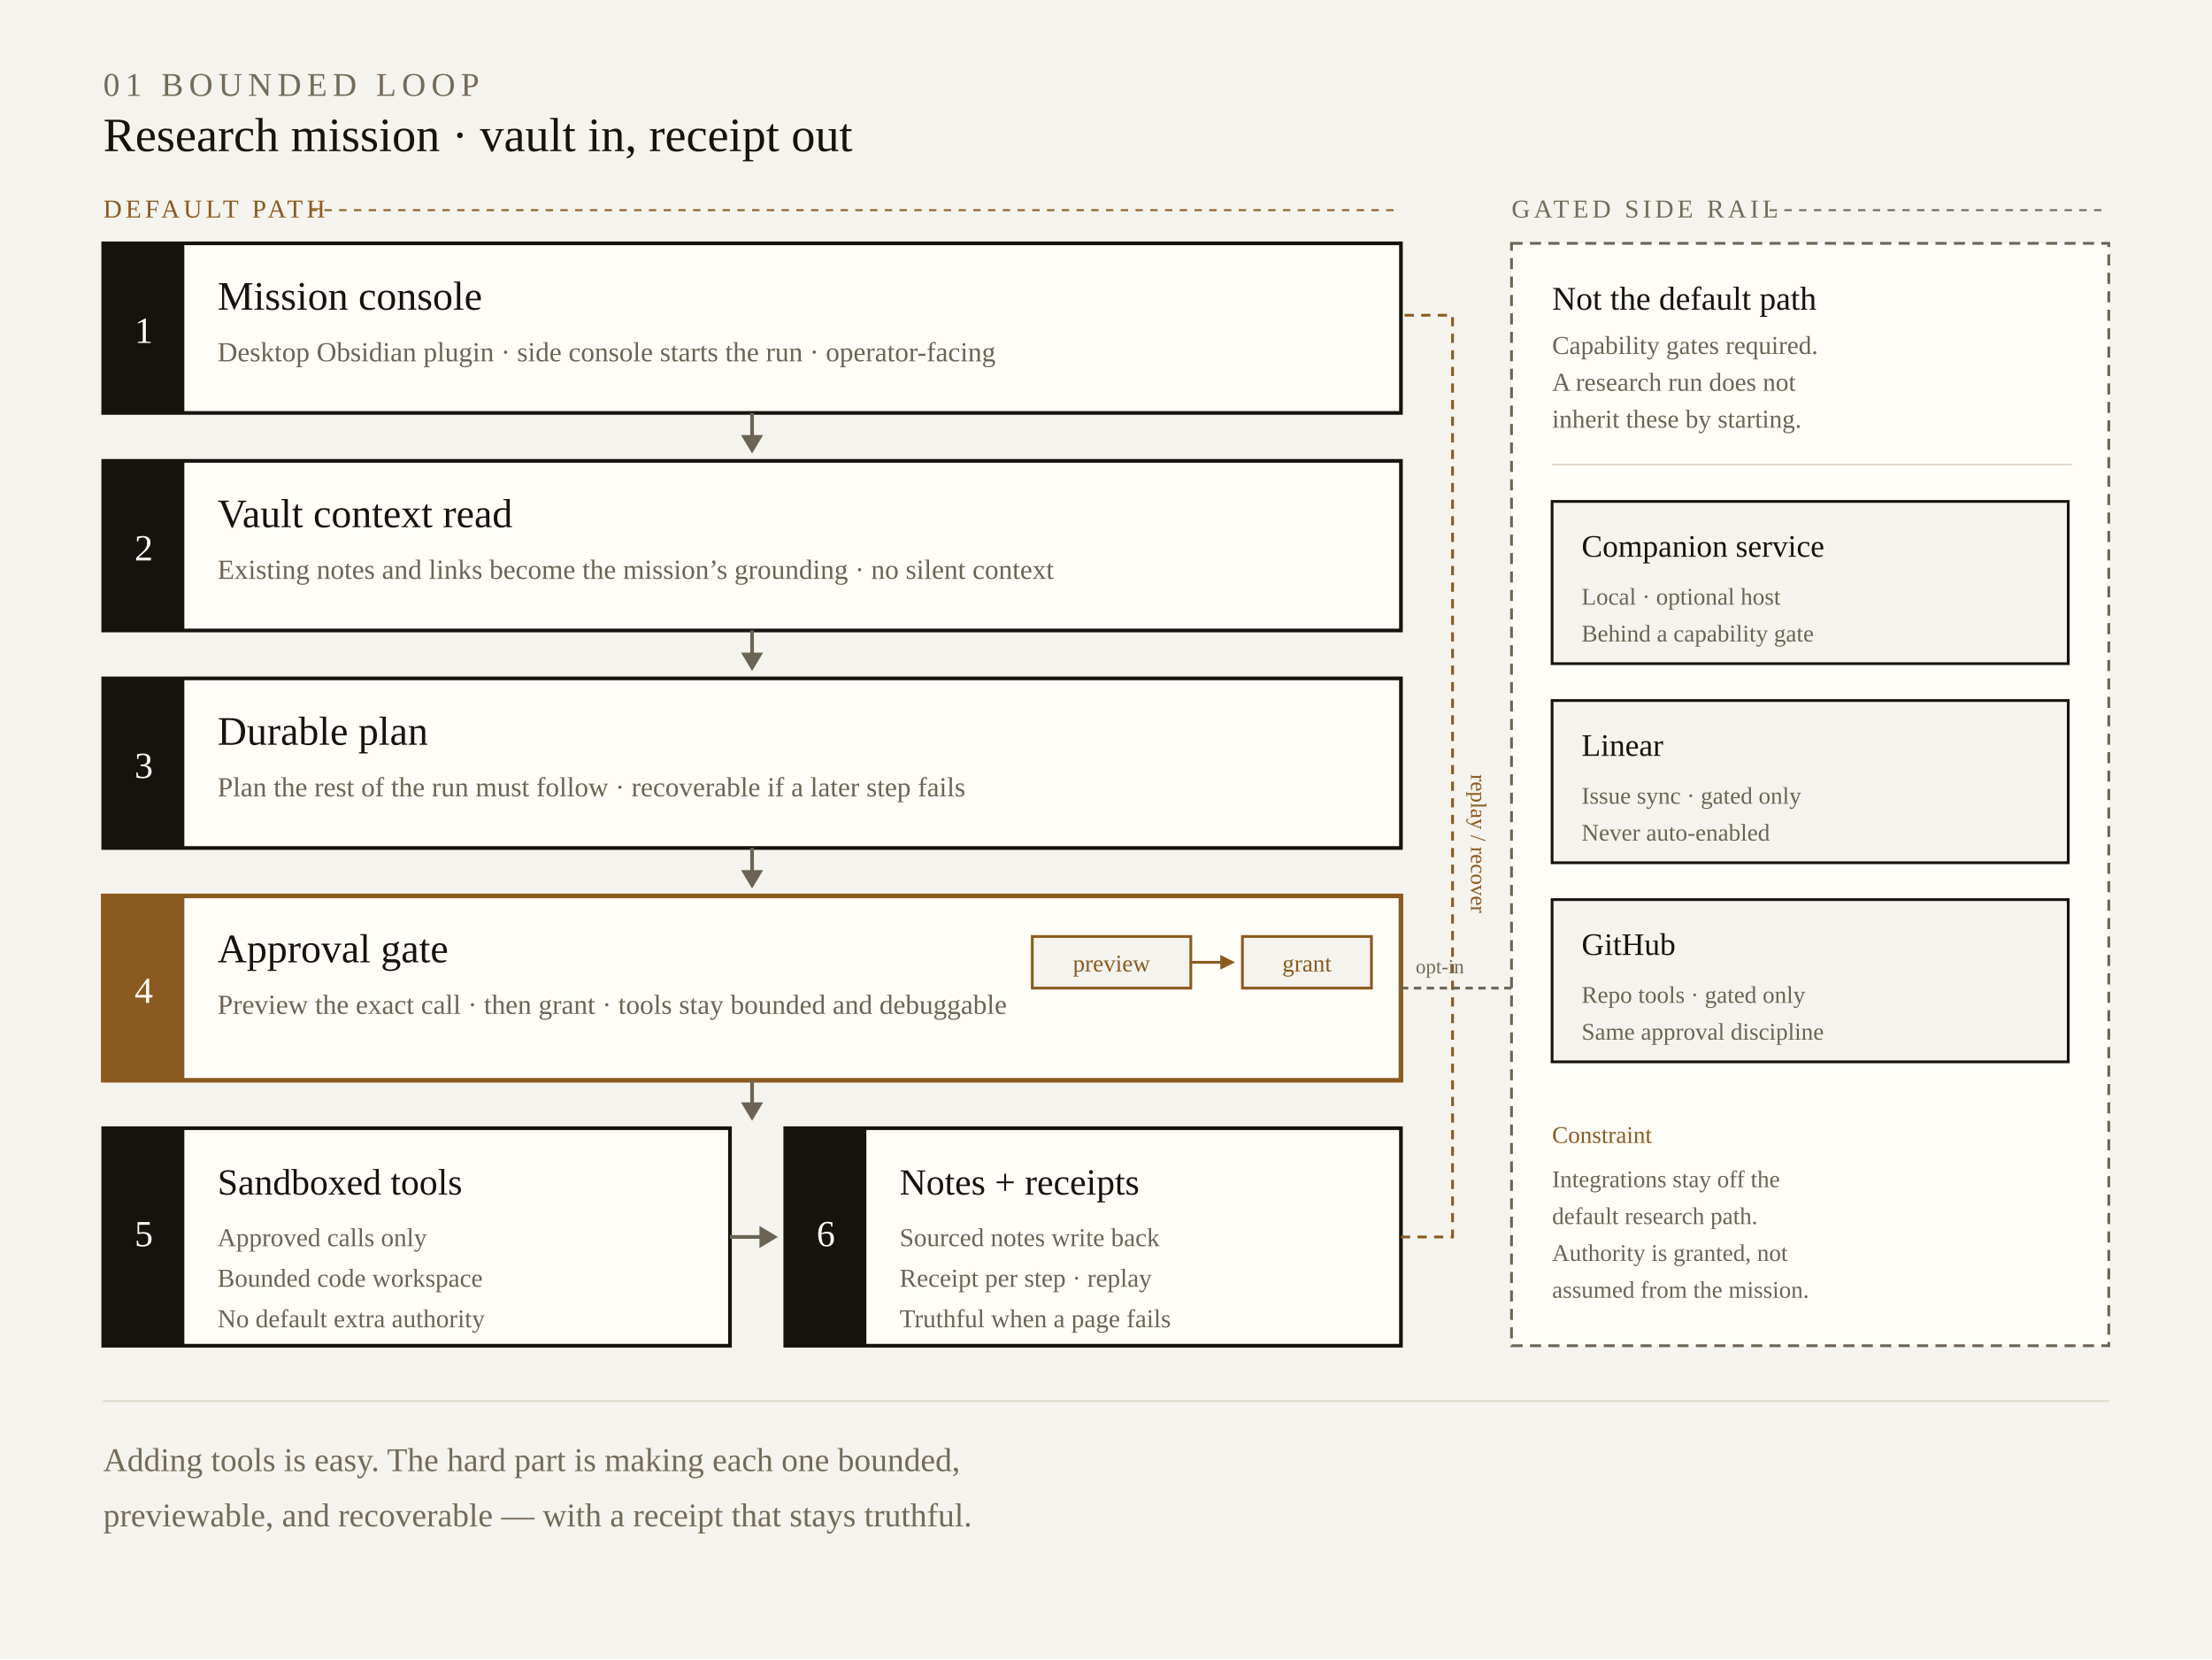
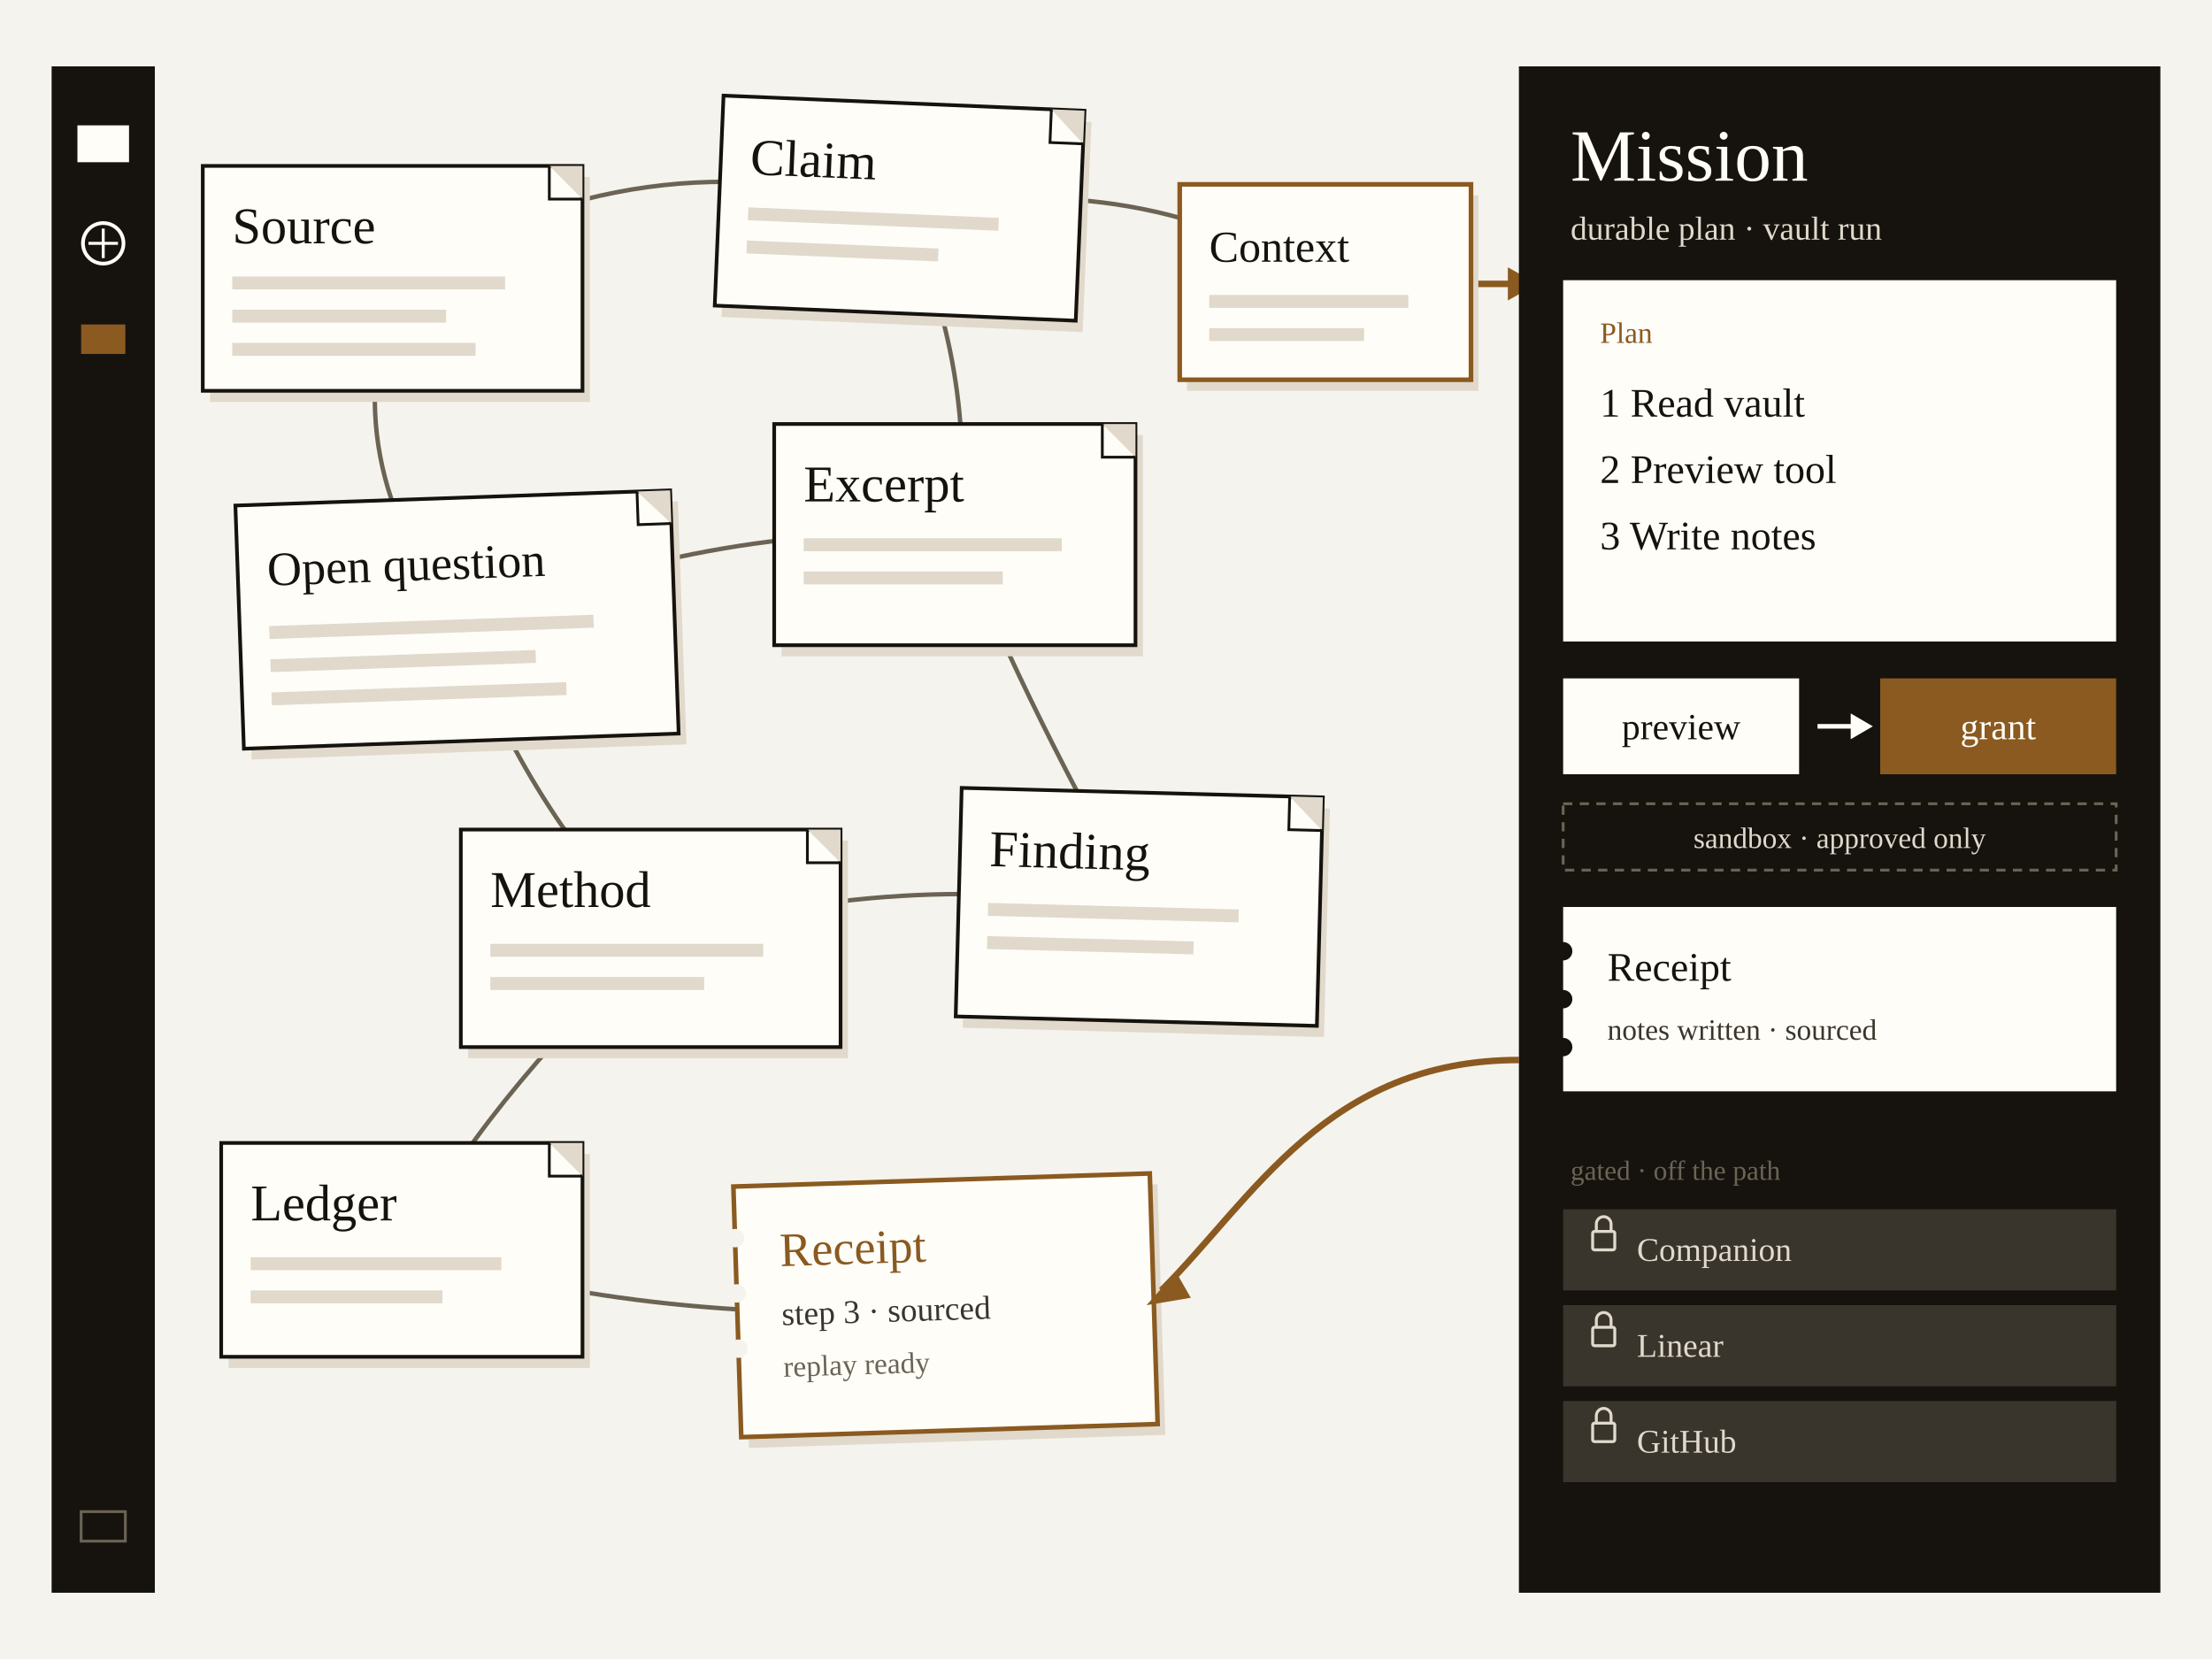
<svg xmlns="http://www.w3.org/2000/svg" viewBox="0 0 1200 900" role="img" aria-labelledby="ora-title ora-desc">
  <rect width="1200" height="900" fill="#f5f3ed" />
-   <text x="56" y="52" fill="#736b5a" font-family="Georgia, 'Times New Roman', serif" font-size="18" letter-spacing="3">01  BOUNDED LOOP</text>
-   <text x="56" y="82" fill="#16130e" font-family="Georgia, 'Times New Roman', serif" font-size="26">Research mission · vault in, receipt out</text>
-   <text x="56" y="118" fill="#8a5a20" font-family="Georgia, 'Times New Roman', serif" font-size="14" letter-spacing="2">DEFAULT PATH</text>
-   <line x1="168" y1="114" x2="760" y2="114" stroke="#8a5a20" stroke-width="1" stroke-dasharray="4 4" />
-   <text x="820" y="118" fill="#736b5a" font-family="Georgia, 'Times New Roman', serif" font-size="14" letter-spacing="2">GATED SIDE RAIL</text>
-   <line x1="960" y1="114" x2="1144" y2="114" stroke="#6b6455" stroke-width="1" stroke-dasharray="4 4" />
-   <rect x="56" y="132" width="704" height="92" fill="#fffdf8" stroke="#16130e" stroke-width="2" />
-   <rect x="56" y="132" width="44" height="92" fill="#16130e" />
-   <text x="78" y="186" text-anchor="middle" fill="#fffdf8" font-family="Georgia, 'Times New Roman', serif" font-size="20">1</text>
-   <text x="118" y="168" fill="#16130e" font-family="Georgia, 'Times New Roman', serif" font-size="22">Mission console</text>
-   <text x="118" y="196" fill="#6b6455" font-family="Georgia, 'Times New Roman', serif" font-size="15">Desktop Obsidian plugin · side console starts the run · operator-facing</text>
-   <path d="M408 224 v14" fill="none" stroke="#6b6455" stroke-width="2" />
-   <polygon points="408,246 402,236 414,236" fill="#6b6455" />
-   <rect x="56" y="250" width="704" height="92" fill="#fffdf8" stroke="#16130e" stroke-width="2" />
-   <rect x="56" y="250" width="44" height="92" fill="#16130e" />
-   <text x="78" y="304" text-anchor="middle" fill="#fffdf8" font-family="Georgia, 'Times New Roman', serif" font-size="20">2</text>
-   <text x="118" y="286" fill="#16130e" font-family="Georgia, 'Times New Roman', serif" font-size="22">Vault context read</text>
-   <text x="118" y="314" fill="#6b6455" font-family="Georgia, 'Times New Roman', serif" font-size="15">Existing notes and links become the mission’s grounding · no silent context</text>
-   <path d="M408 342 v14" fill="none" stroke="#6b6455" stroke-width="2" />
-   <polygon points="408,364 402,354 414,354" fill="#6b6455" />
-   <rect x="56" y="368" width="704" height="92" fill="#fffdf8" stroke="#16130e" stroke-width="2" />
-   <rect x="56" y="368" width="44" height="92" fill="#16130e" />
-   <text x="78" y="422" text-anchor="middle" fill="#fffdf8" font-family="Georgia, 'Times New Roman', serif" font-size="20">3</text>
-   <text x="118" y="404" fill="#16130e" font-family="Georgia, 'Times New Roman', serif" font-size="22">Durable plan</text>
-   <text x="118" y="432" fill="#6b6455" font-family="Georgia, 'Times New Roman', serif" font-size="15">Plan the rest of the run must follow · recoverable if a later step fails</text>
-   <path d="M408 460 v14" fill="none" stroke="#6b6455" stroke-width="2" />
-   <polygon points="408,482 402,472 414,472" fill="#6b6455" />
-   <rect x="56" y="486" width="704" height="100" fill="#fffdf8" stroke="#8a5a20" stroke-width="2.5" />
-   <rect x="56" y="486" width="44" height="100" fill="#8a5a20" />
-   <text x="78" y="544" text-anchor="middle" fill="#fffdf8" font-family="Georgia, 'Times New Roman', serif" font-size="20">4</text>
-   <text x="118" y="522" fill="#16130e" font-family="Georgia, 'Times New Roman', serif" font-size="22">Approval gate</text>
-   <text x="118" y="550" fill="#6b6455" font-family="Georgia, 'Times New Roman', serif" font-size="15">Preview the exact call · then grant · tools stay bounded and debuggable</text>
-   <rect x="560" y="508" width="86" height="28" fill="#f5f3ed" stroke="#8a5a20" stroke-width="1.5" />
-   <text x="603" y="527" text-anchor="middle" fill="#8a5a20" font-family="Georgia, 'Times New Roman', serif" font-size="13">preview</text>
-   <path d="M646 522 h18" fill="none" stroke="#8a5a20" stroke-width="1.5" />
-   <polygon points="670,522 662,518 662,526" fill="#8a5a20" />
-   <rect x="674" y="508" width="70" height="28" fill="#f5f3ed" stroke="#8a5a20" stroke-width="1.5" />
-   <text x="709" y="527" text-anchor="middle" fill="#8a5a20" font-family="Georgia, 'Times New Roman', serif" font-size="13">grant</text>
-   <path d="M408 586 v14" fill="none" stroke="#6b6455" stroke-width="2" />
-   <polygon points="408,608 402,598 414,598" fill="#6b6455" />
-   <rect x="56" y="612" width="340" height="118" fill="#fffdf8" stroke="#16130e" stroke-width="2" />
-   <rect x="56" y="612" width="44" height="118" fill="#16130e" />
-   <text x="78" y="676" text-anchor="middle" fill="#fffdf8" font-family="Georgia, 'Times New Roman', serif" font-size="20">5</text>
-   <text x="118" y="648" fill="#16130e" font-family="Georgia, 'Times New Roman', serif" font-size="20">Sandboxed tools</text>
-   <text x="118" y="676" fill="#6b6455" font-family="Georgia, 'Times New Roman', serif" font-size="14">Approved calls only</text>
-   <text x="118" y="698" fill="#6b6455" font-family="Georgia, 'Times New Roman', serif" font-size="14">Bounded code workspace</text>
-   <text x="118" y="720" fill="#6b6455" font-family="Georgia, 'Times New Roman', serif" font-size="14">No default extra authority</text>
-   <path d="M396 671 h18" fill="none" stroke="#6b6455" stroke-width="2" />
-   <polygon points="422,671 412,665 412,677" fill="#6b6455" />
-   <rect x="426" y="612" width="334" height="118" fill="#fffdf8" stroke="#16130e" stroke-width="2" />
-   <rect x="426" y="612" width="44" height="118" fill="#16130e" />
-   <text x="448" y="676" text-anchor="middle" fill="#fffdf8" font-family="Georgia, 'Times New Roman', serif" font-size="20">6</text>
-   <text x="488" y="648" fill="#16130e" font-family="Georgia, 'Times New Roman', serif" font-size="20">Notes + receipts</text>
-   <text x="488" y="676" fill="#6b6455" font-family="Georgia, 'Times New Roman', serif" font-size="14">Sourced notes write back</text>
-   <text x="488" y="698" fill="#6b6455" font-family="Georgia, 'Times New Roman', serif" font-size="14">Receipt per step · replay</text>
-   <text x="488" y="720" fill="#6b6455" font-family="Georgia, 'Times New Roman', serif" font-size="14">Truthful when a page fails</text>
-   <path d="M760 671 h28 v-500 h-28" fill="none" stroke="#8a5a20" stroke-width="1.5" stroke-dasharray="5 4" />
-   <text x="798" y="420" fill="#8a5a20" font-family="Georgia, 'Times New Roman', serif" font-size="12" transform="rotate(90 798 420)">replay / recover</text>
-   <rect x="820" y="132" width="324" height="598" fill="#fffdf8" stroke="#6b6455" stroke-width="1.5" stroke-dasharray="6 4" />
-   <text x="842" y="168" fill="#16130e" font-family="Georgia, 'Times New Roman', serif" font-size="18">Not the default path</text>
-   <text x="842" y="192" fill="#6b6455" font-family="Georgia, 'Times New Roman', serif" font-size="14">Capability gates required.</text>
-   <text x="842" y="212" fill="#6b6455" font-family="Georgia, 'Times New Roman', serif" font-size="14">A research run does not</text>
-   <text x="842" y="232" fill="#6b6455" font-family="Georgia, 'Times New Roman', serif" font-size="14">inherit these by starting.</text>
-   <line x1="842" y1="252" x2="1124" y2="252" stroke="#e0d9cc" stroke-width="1" />
-   <rect x="842" y="272" width="280" height="88" fill="#f5f3ed" stroke="#16130e" stroke-width="1.5" />
-   <text x="858" y="302" fill="#16130e" font-family="Georgia, 'Times New Roman', serif" font-size="17">Companion service</text>
-   <text x="858" y="328" fill="#6b6455" font-family="Georgia, 'Times New Roman', serif" font-size="13">Local · optional host</text>
-   <text x="858" y="348" fill="#6b6455" font-family="Georgia, 'Times New Roman', serif" font-size="13">Behind a capability gate</text>
-   <rect x="842" y="380" width="280" height="88" fill="#f5f3ed" stroke="#16130e" stroke-width="1.5" />
-   <text x="858" y="410" fill="#16130e" font-family="Georgia, 'Times New Roman', serif" font-size="17">Linear</text>
-   <text x="858" y="436" fill="#6b6455" font-family="Georgia, 'Times New Roman', serif" font-size="13">Issue sync · gated only</text>
-   <text x="858" y="456" fill="#6b6455" font-family="Georgia, 'Times New Roman', serif" font-size="13">Never auto-enabled</text>
-   <rect x="842" y="488" width="280" height="88" fill="#f5f3ed" stroke="#16130e" stroke-width="1.5" />
-   <text x="858" y="518" fill="#16130e" font-family="Georgia, 'Times New Roman', serif" font-size="17">GitHub</text>
-   <text x="858" y="544" fill="#6b6455" font-family="Georgia, 'Times New Roman', serif" font-size="13">Repo tools · gated only</text>
-   <text x="858" y="564" fill="#6b6455" font-family="Georgia, 'Times New Roman', serif" font-size="13">Same approval discipline</text>
-   <text x="842" y="620" fill="#8a5a20" font-family="Georgia, 'Times New Roman', serif" font-size="13">Constraint</text>
-   <text x="842" y="644" fill="#6b6455" font-family="Georgia, 'Times New Roman', serif" font-size="13">Integrations stay off the</text>
-   <text x="842" y="664" fill="#6b6455" font-family="Georgia, 'Times New Roman', serif" font-size="13">default research path.</text>
-   <text x="842" y="684" fill="#6b6455" font-family="Georgia, 'Times New Roman', serif" font-size="13">Authority is granted, not</text>
-   <text x="842" y="704" fill="#6b6455" font-family="Georgia, 'Times New Roman', serif" font-size="13">assumed from the mission.</text>
-   <path d="M760 536 h60" fill="none" stroke="#6b6455" stroke-width="1.5" stroke-dasharray="4 3" />
-   <text x="768" y="528" fill="#736b5a" font-family="Georgia, 'Times New Roman', serif" font-size="11">opt-in</text>
-   <line x1="56" y1="760" x2="1144" y2="760" stroke="#e0d9cc" stroke-width="1" />
-   <text x="56" y="798" fill="#736b5a" font-family="Georgia, 'Times New Roman', serif" font-size="18">Adding tools is easy. The hard part is making each one bounded,</text>
-   <text x="56" y="828" fill="#736b5a" font-family="Georgia, 'Times New Roman', serif" font-size="18">previewable, and recoverable — with a receipt that stays truthful.</text>
+   <rect x="28" y="36" width="56" height="828" fill="#16130e" />
+   <rect x="42" y="68" width="28" height="20" fill="#fffdf8" />
+   <circle cx="56" cy="132" r="11" fill="none" stroke="#fffdf8" stroke-width="2" />
+   <path d="M48 132 h16 M56 124 v16" stroke="#fffdf8" stroke-width="1.6" />
+   <rect x="44" y="176" width="24" height="16" fill="#8a5a20" />
+   <rect x="44" y="820" width="24" height="16" fill="none" stroke="#6b6455" stroke-width="1.5" />
+   <g fill="none" stroke="#6b6455" stroke-width="2.4">
+     <path d="M215 152 Q 350 70 490 114" />
+     <path d="M215 152 Q 180 250 250 338" />
+     <path d="M490 114 Q 530 200 520 292" />
+     <path d="M490 114 Q 620 90 720 154" />
+     <path d="M250 338 Q 280 430 355 510" />
+     <path d="M520 292 Q 560 390 620 494" />
+     <path d="M250 338 Q 400 280 520 292" />
+     <path d="M355 510 Q 490 470 620 494" />
+     <path d="M355 510 Q 260 600 220 679" />
+     <path d="M220 679 Q 360 720 515 710" />
+   </g>
+   <path d="M800 154 H820" fill="none" stroke="#8a5a20" stroke-width="3.5" />
+   <polygon points="834,154 818,145 818,163" fill="#8a5a20" />
+   <g>
+     <rect x="114" y="96" width="206" height="122" fill="#e0d9cc" />
+     <rect x="110" y="90" width="206" height="122" fill="#fffdf8" stroke="#16130e" stroke-width="2" />
+     <polygon points="298,90 316,90 316,108" fill="#e0d9cc" />
+     <path d="M298 90 L298 108 L316 108" fill="none" stroke="#16130e" stroke-width="1.5" />
+     <text x="126" y="132" fill="#16130e" font-family="Georgia, 'Times New Roman', serif" font-size="28">Source</text>
+     <rect x="126" y="150" width="148" height="7" fill="#e0d9cc" />
+     <rect x="126" y="168" width="116" height="7" fill="#e0d9cc" />
+     <rect x="126" y="186" width="132" height="7" fill="#e0d9cc" />
+   </g>
+   <g transform="rotate(2.4 490 114)">
+     <rect x="394" y="62" width="196" height="114" fill="#e0d9cc" />
+     <rect x="390" y="56" width="196" height="114" fill="#fffdf8" stroke="#16130e" stroke-width="2" />
+     <polygon points="568,56 586,56 586,74" fill="#e0d9cc" />
+     <path d="M568 56 L568 74 L586 74" fill="none" stroke="#16130e" stroke-width="1.5" />
+     <text x="406" y="98" fill="#16130e" font-family="Georgia, 'Times New Roman', serif" font-size="28">Claim</text>
+     <rect x="406" y="116" width="136" height="7" fill="#e0d9cc" />
+     <rect x="406" y="134" width="104" height="7" fill="#e0d9cc" />
+   </g>
+   <g>
+     <rect x="644" y="106" width="158" height="106" fill="#e0d9cc" />
+     <rect x="640" y="100" width="158" height="106" fill="#fffdf8" stroke="#8a5a20" stroke-width="2.5" />
+     <text x="656" y="142" fill="#16130e" font-family="Georgia, 'Times New Roman', serif" font-size="24">Context</text>
+     <rect x="656" y="160" width="108" height="7" fill="#e0d9cc" />
+     <rect x="656" y="178" width="84" height="7" fill="#e0d9cc" />
+   </g>
+   <g transform="rotate(-2 250 338)">
+     <rect x="134" y="276" width="236" height="132" fill="#e0d9cc" />
+     <rect x="130" y="270" width="236" height="132" fill="#fffdf8" stroke="#16130e" stroke-width="2" />
+     <polygon points="348,270 366,270 366,288" fill="#e0d9cc" />
+     <path d="M348 270 L348 288 L366 288" fill="none" stroke="#16130e" stroke-width="1.5" />
+     <text x="146" y="314" fill="#16130e" font-family="Georgia, 'Times New Roman', serif" font-size="26">Open question</text>
+     <rect x="146" y="336" width="176" height="7" fill="#e0d9cc" />
+     <rect x="146" y="354" width="144" height="7" fill="#e0d9cc" />
+     <rect x="146" y="372" width="160" height="7" fill="#e0d9cc" />
+   </g>
+   <g>
+     <rect x="424" y="236" width="196" height="120" fill="#e0d9cc" />
+     <rect x="420" y="230" width="196" height="120" fill="#fffdf8" stroke="#16130e" stroke-width="2" />
+     <polygon points="598,230 616,230 616,248" fill="#e0d9cc" />
+     <path d="M598 230 L598 248 L616 248" fill="none" stroke="#16130e" stroke-width="1.5" />
+     <text x="436" y="272" fill="#16130e" font-family="Georgia, 'Times New Roman', serif" font-size="28">Excerpt</text>
+     <rect x="436" y="292" width="140" height="7" fill="#e0d9cc" />
+     <rect x="436" y="310" width="108" height="7" fill="#e0d9cc" />
+   </g>
+   <g>
+     <rect x="254" y="456" width="206" height="118" fill="#e0d9cc" />
+     <rect x="250" y="450" width="206" height="118" fill="#fffdf8" stroke="#16130e" stroke-width="2" />
+     <polygon points="438,450 456,450 456,468" fill="#e0d9cc" />
+     <path d="M438 450 L438 468 L456 468" fill="none" stroke="#16130e" stroke-width="1.5" />
+     <text x="266" y="492" fill="#16130e" font-family="Georgia, 'Times New Roman', serif" font-size="28">Method</text>
+     <rect x="266" y="512" width="148" height="7" fill="#e0d9cc" />
+     <rect x="266" y="530" width="116" height="7" fill="#e0d9cc" />
+   </g>
+   <g transform="rotate(1.5 620 494)">
+     <rect x="524" y="436" width="196" height="124" fill="#e0d9cc" />
+     <rect x="520" y="430" width="196" height="124" fill="#fffdf8" stroke="#16130e" stroke-width="2" />
+     <polygon points="698,430 716,430 716,448" fill="#e0d9cc" />
+     <path d="M698 430 L698 448 L716 448" fill="none" stroke="#16130e" stroke-width="1.5" />
+     <text x="536" y="472" fill="#16130e" font-family="Georgia, 'Times New Roman', serif" font-size="28">Finding</text>
+     <rect x="536" y="492" width="136" height="7" fill="#e0d9cc" />
+     <rect x="536" y="510" width="112" height="7" fill="#e0d9cc" />
+   </g>
+   <g>
+     <rect x="124" y="626" width="196" height="116" fill="#e0d9cc" />
+     <rect x="120" y="620" width="196" height="116" fill="#fffdf8" stroke="#16130e" stroke-width="2" />
+     <polygon points="298,620 316,620 316,638" fill="#e0d9cc" />
+     <path d="M298 620 L298 638 L316 638" fill="none" stroke="#16130e" stroke-width="1.5" />
+     <text x="136" y="662" fill="#16130e" font-family="Georgia, 'Times New Roman', serif" font-size="28">Ledger</text>
+     <rect x="136" y="682" width="136" height="7" fill="#e0d9cc" />
+     <rect x="136" y="700" width="104" height="7" fill="#e0d9cc" />
+   </g>
+   <g transform="rotate(-1.8 515 710)">
+     <rect x="404" y="646" width="226" height="136" fill="#e0d9cc" />
+     <rect x="400" y="640" width="226" height="136" fill="#fffdf8" stroke="#8a5a20" stroke-width="2.5" />
+     <circle cx="400" cy="668" r="5" fill="#f5f3ed" />
+     <circle cx="400" cy="698" r="5" fill="#f5f3ed" />
+     <circle cx="400" cy="728" r="5" fill="#f5f3ed" />
+     <text x="424" y="684" fill="#8a5a20" font-family="Georgia, 'Times New Roman', serif" font-size="26">Receipt</text>
+     <text x="424" y="716" fill="#3a352c" font-family="Georgia, 'Times New Roman', serif" font-size="18">step 3 · sourced</text>
+     <text x="424" y="744" fill="#6b6455" font-family="Georgia, 'Times New Roman', serif" font-size="16">replay ready</text>
+   </g>
+   <path d="M824 575 C 720 575 680 650 630 700" fill="none" stroke="#8a5a20" stroke-width="3.5" />
+   <polygon points="622,708 638,690 646,704" fill="#8a5a20" />
+   <rect x="824" y="36" width="348" height="828" fill="#16130e" />
+   <text x="852" y="98" fill="#fffdf8" font-family="Georgia, 'Times New Roman', serif" font-size="40">Mission</text>
+   <text x="852" y="130" fill="#e0d9cc" font-family="Georgia, 'Times New Roman', serif" font-size="18">durable plan · vault run</text>
+   <rect x="848" y="152" width="300" height="196" fill="#fffdf8" />
+   <text x="868" y="186" fill="#8a5a20" font-family="Georgia, 'Times New Roman', serif" font-size="16">Plan</text>
+   <text x="868" y="226" fill="#16130e" font-family="Georgia, 'Times New Roman', serif" font-size="22">1  Read vault</text>
+   <text x="868" y="262" fill="#16130e" font-family="Georgia, 'Times New Roman', serif" font-size="22">2  Preview tool</text>
+   <text x="868" y="298" fill="#16130e" font-family="Georgia, 'Times New Roman', serif" font-size="22">3  Write notes</text>
+   <rect x="848" y="368" width="128" height="52" fill="#fffdf8" />
+   <text x="912" y="401" text-anchor="middle" fill="#16130e" font-family="Georgia, 'Times New Roman', serif" font-size="20">preview</text>
+   <path d="M986 394 H1006" fill="none" stroke="#fffdf8" stroke-width="2.5" />
+   <polygon points="1016,394 1004,387 1004,401" fill="#fffdf8" />
+   <rect x="1020" y="368" width="128" height="52" fill="#8a5a20" />
+   <text x="1084" y="401" text-anchor="middle" fill="#fffdf8" font-family="Georgia, 'Times New Roman', serif" font-size="20">grant</text>
+   <rect x="848" y="436" width="300" height="36" fill="none" stroke="#6b6455" stroke-width="1.5" stroke-dasharray="5 4" />
+   <text x="998" y="460" text-anchor="middle" fill="#e0d9cc" font-family="Georgia, 'Times New Roman', serif" font-size="16">sandbox · approved only</text>
+   <rect x="848" y="492" width="300" height="100" fill="#fffdf8" />
+   <circle cx="848" cy="516" r="5" fill="#16130e" />
+   <circle cx="848" cy="542" r="5" fill="#16130e" />
+   <circle cx="848" cy="568" r="5" fill="#16130e" />
+   <text x="872" y="532" fill="#16130e" font-family="Georgia, 'Times New Roman', serif" font-size="22">Receipt</text>
+   <text x="872" y="564" fill="#3a352c" font-family="Georgia, 'Times New Roman', serif" font-size="16">notes written · sourced</text>
+   <text x="852" y="640" fill="#6b6455" font-family="Georgia, 'Times New Roman', serif" font-size="15">gated · off the path</text>
+   <rect x="848" y="656" width="300" height="44" fill="#3a352c" />
+   <rect x="848" y="708" width="300" height="44" fill="#3a352c" />
+   <rect x="848" y="760" width="300" height="44" fill="#3a352c" />
+   <g fill="none" stroke="#e0d9cc" stroke-width="1.6">
+     <rect x="864" y="668" width="12" height="10" rx="1" />
+     <path d="M866 668 v-4 a4 4 0 0 1 8 0 v4" />
+     <rect x="864" y="720" width="12" height="10" rx="1" />
+     <path d="M866 720 v-4 a4 4 0 0 1 8 0 v4" />
+     <rect x="864" y="772" width="12" height="10" rx="1" />
+     <path d="M866 772 v-4 a4 4 0 0 1 8 0 v4" />
+   </g>
+   <text x="888" y="684" fill="#e0d9cc" font-family="Georgia, 'Times New Roman', serif" font-size="18">Companion</text>
+   <text x="888" y="736" fill="#e0d9cc" font-family="Georgia, 'Times New Roman', serif" font-size="18">Linear</text>
+   <text x="888" y="788" fill="#e0d9cc" font-family="Georgia, 'Times New Roman', serif" font-size="18">GitHub</text>
</svg>
